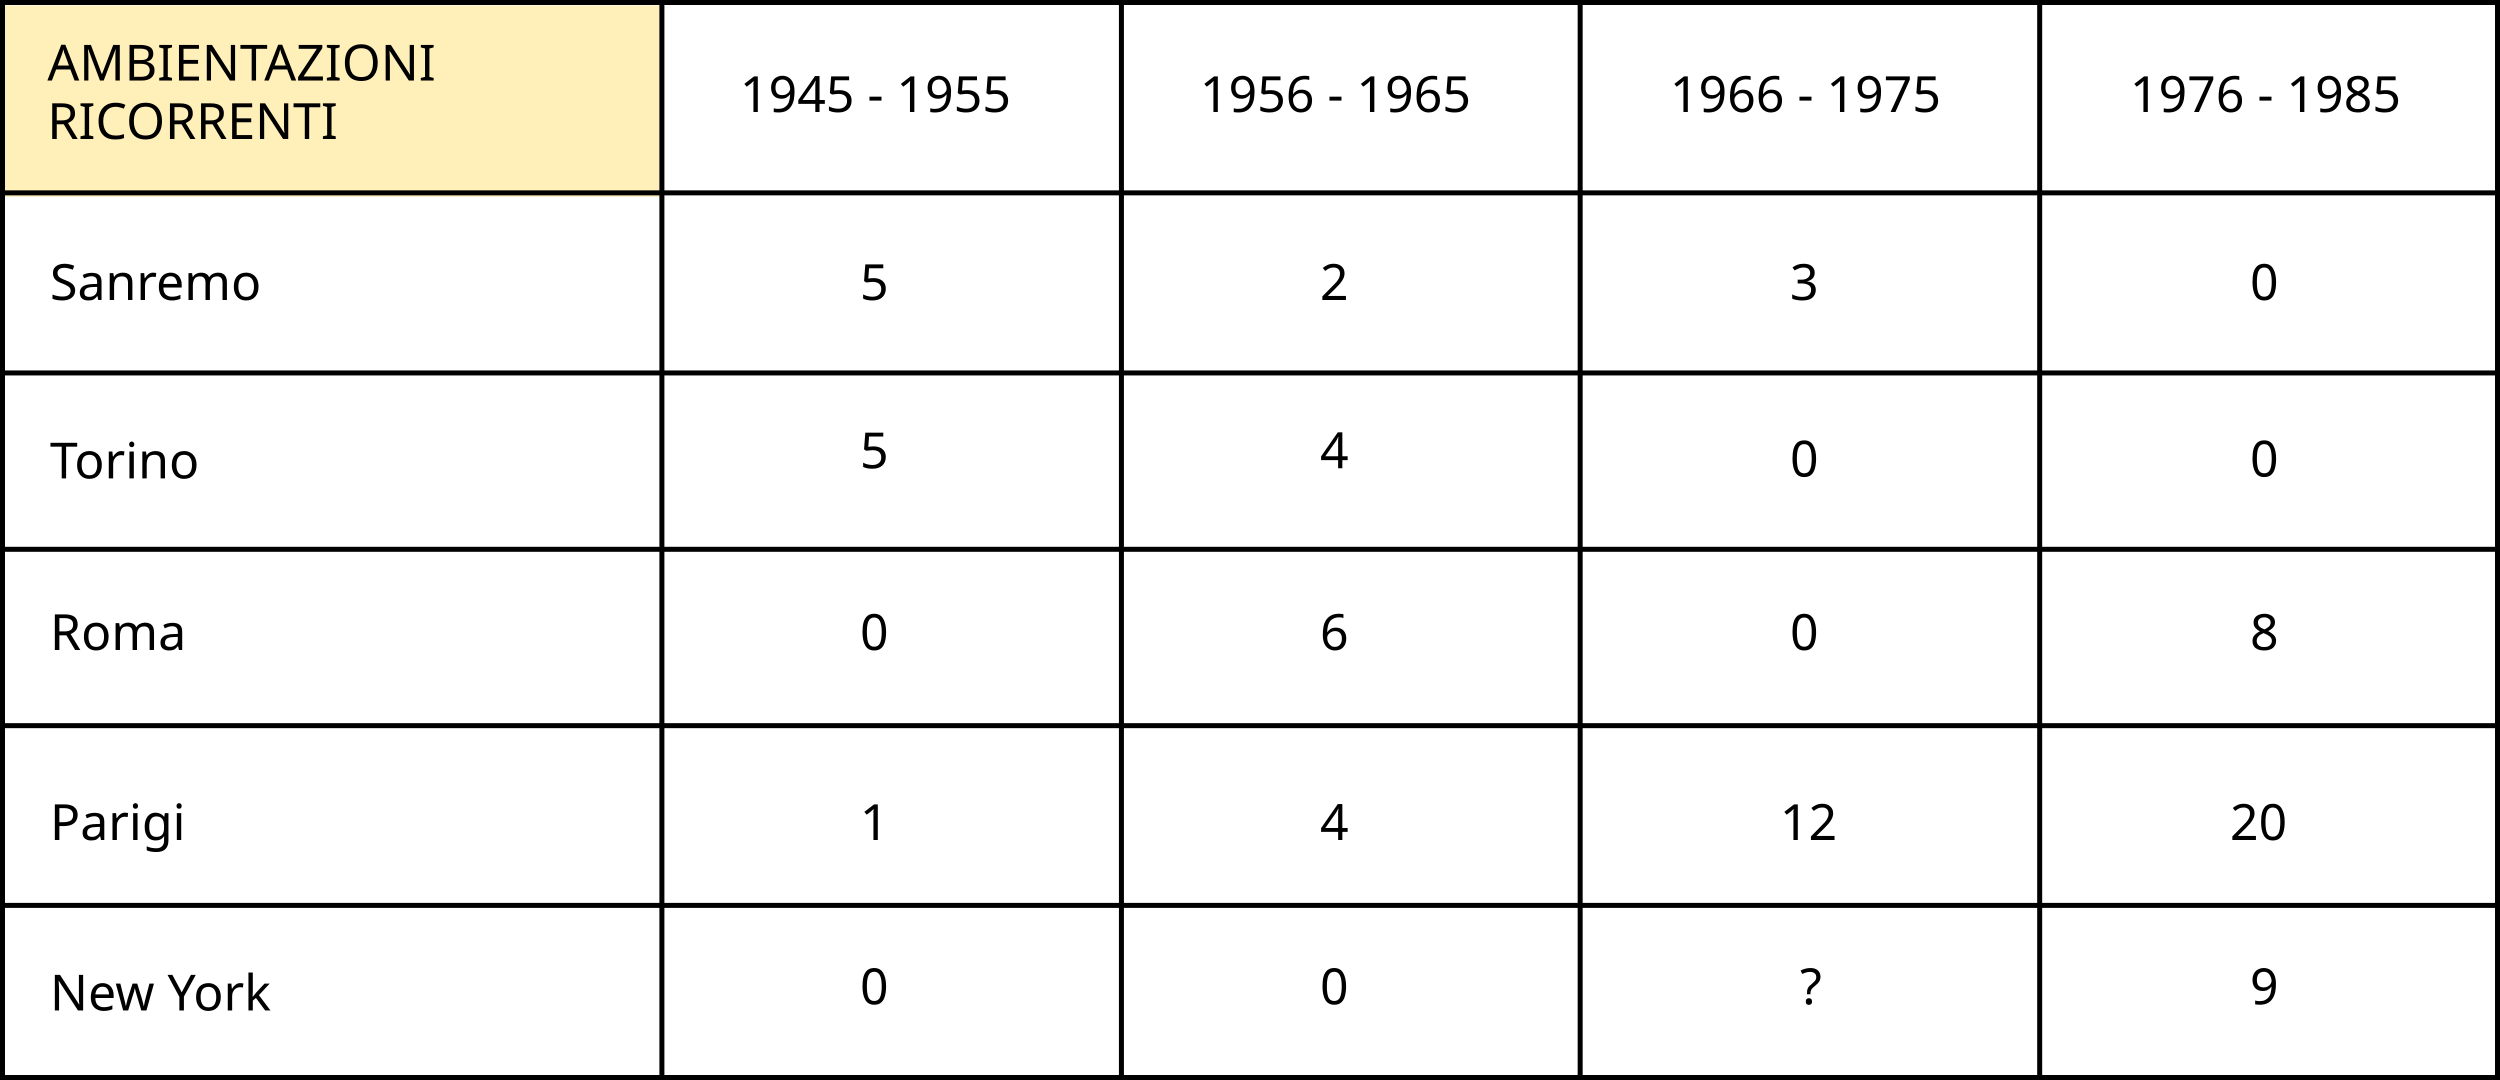
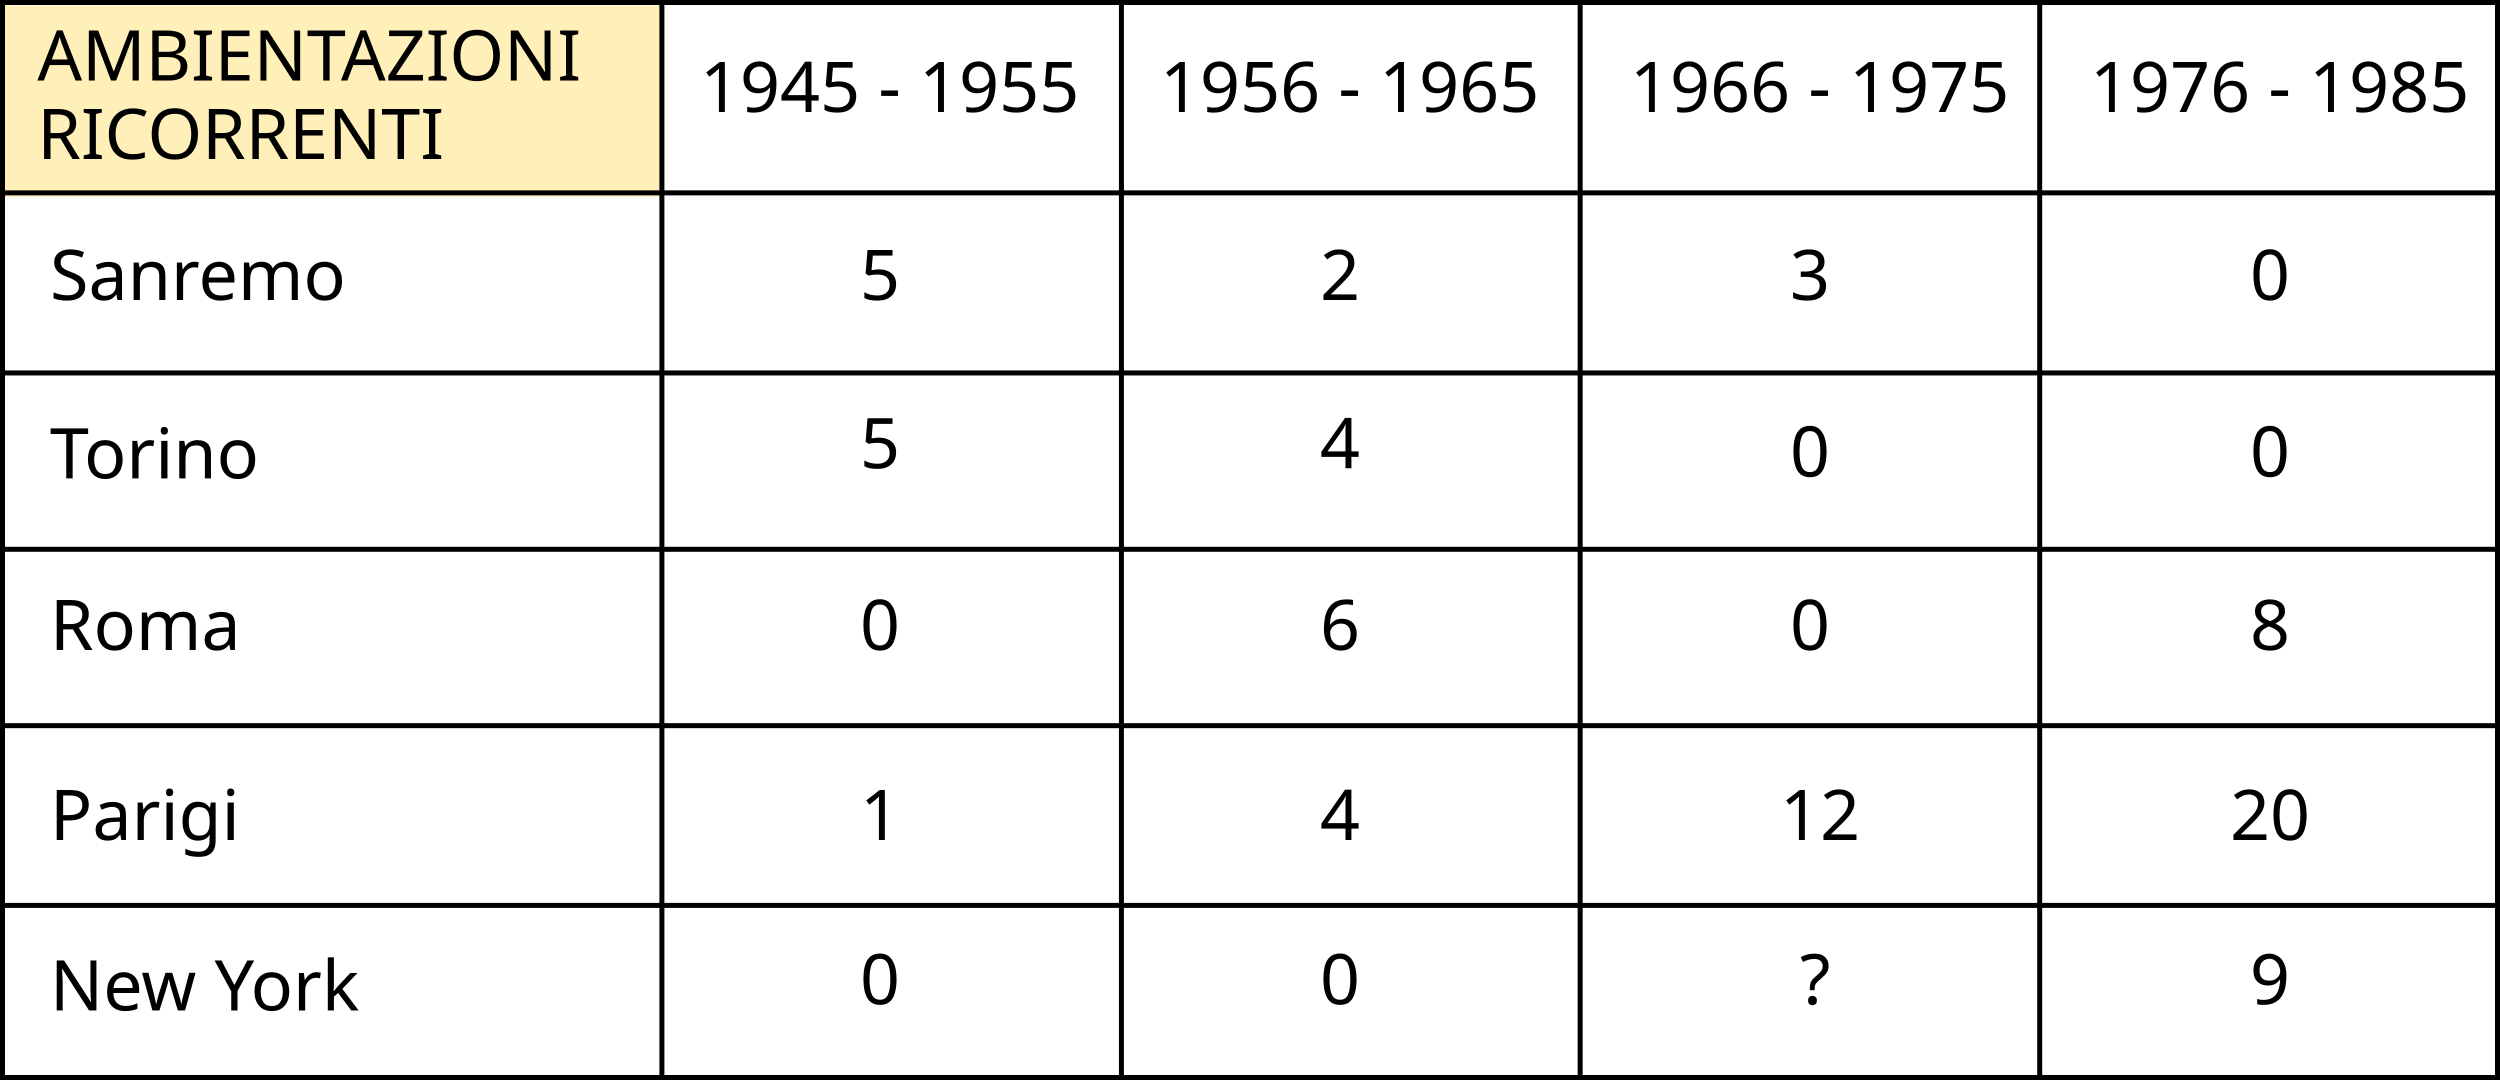
<svg xmlns="http://www.w3.org/2000/svg" width="250" height="108" viewBox="0 0 250 108">
  <defs>
    <clipPath id="clip-Table">
      <rect width="250" height="108" />
    </clipPath>
  </defs>
  <g id="Table" clip-path="url(#clip-Table)">
    <g id="table-2" data-name="table" transform="translate(-1.9 -0.8)">
      <rect id="Rectangle_18845" data-name="Rectangle 18845" width="66.19" height="19.127" transform="translate(2.138 1.356)" fill="#ffd337" opacity="0.355" />
      <path id="Path_157235" data-name="Path 157235" d="M0,105.635Z" transform="translate(1.9 3.006)" fill="none" stroke="#000" stroke-width="0.5" />
      <line id="Line_5884" data-name="Line 5884" x2="249.841" transform="translate(1.9 20.086)" fill="none" stroke="#000" stroke-miterlimit="10" stroke-width="0.5" />
      <line id="Line_5885" data-name="Line 5885" x2="249.841" transform="translate(1.9 55.73)" fill="none" stroke="#000" stroke-miterlimit="10" stroke-width="0.5" />
      <line id="Line_5886" data-name="Line 5886" x2="249.841" transform="translate(1.9 38.094)" fill="none" stroke="#000" stroke-miterlimit="10" stroke-width="0.5" />
      <line id="Line_5888" data-name="Line 5888" x2="249.841" transform="translate(1.9 91.339)" fill="none" stroke="#000" stroke-miterlimit="10" stroke-width="0.5" />
      <line id="Line_5889" data-name="Line 5889" x2="249.841" transform="translate(1.9 73.366)" fill="none" stroke="#000" stroke-miterlimit="10" stroke-width="0.5" />
      <line id="Line_5890" data-name="Line 5890" y2="108" transform="translate(68.09 0.8)" fill="none" stroke="#000" stroke-miterlimit="10" stroke-width="0.5" />
      <line id="Line_5891" data-name="Line 5891" y2="108" transform="translate(114.043 0.8)" fill="none" stroke="#000" stroke-miterlimit="10" stroke-width="0.5" />
      <line id="Line_5892" data-name="Line 5892" y2="108" transform="translate(159.916 0.8)" fill="none" stroke="#000" stroke-miterlimit="10" stroke-width="0.5" />
      <line id="Line_5893" data-name="Line 5893" y2="108" transform="translate(205.868 0.8)" fill="none" stroke="#000" stroke-miterlimit="10" stroke-width="0.5" />
-       <text id="AMBIENTAZIONI" transform="translate(6.638 8.853)" font-size="5" font-family="HKGrotesk-Medium, HK Grotesk" font-weight="500">
+       <text id="AMBIENTAZIONI" transform="translate(5.638 8.853)" font-size="7" font-family="HKGrotesk-Medium, HK Grotesk" font-weight="500">
        <tspan x="0" y="0">AMBIENTAZIONI</tspan>
      </text>
-       <text id="RICORRENTI" transform="translate(6.638 14.698)" font-size="5" font-family="HKGrotesk-Medium, HK Grotesk" font-weight="500">
+       <text id="RICORRENTI" transform="translate(5.638 16.698)" font-size="7" font-family="HKGrotesk-Medium, HK Grotesk" font-weight="500">
        <tspan x="0" y="0">RICORRENTI</tspan>
      </text>
-       <text id="New_York" data-name="New York" transform="translate(6.9 101.847)" font-size="5" font-family="HKGrotesk-Medium, HK Grotesk" font-weight="500">
+       <text id="New_York" data-name="New York" transform="translate(6.9 101.847)" font-size="7" font-family="HKGrotesk-Medium, HK Grotesk" font-weight="500">
        <tspan x="0" y="0">New York</tspan>
      </text>
-       <text id="Parigi" transform="translate(6.9 84.8)" font-size="5" font-family="HKGrotesk-Medium, HK Grotesk" font-weight="500">
+       <text id="Parigi" transform="translate(6.9 84.8)" font-size="7" font-family="HKGrotesk-Medium, HK Grotesk" font-weight="500">
        <tspan x="0" y="0">Parigi</tspan>
      </text>
-       <text id="Sanremo" transform="translate(6.9 30.8)" font-size="5" font-family="HKGrotesk-Medium, HK Grotesk" font-weight="500">
+       <text id="Sanremo" transform="translate(6.9 30.8)" font-size="7" font-family="HKGrotesk-Medium, HK Grotesk" font-weight="500">
        <tspan x="0" y="0">Sanremo</tspan>
      </text>
-       <text id="Roma" transform="translate(6.9 65.8)" font-size="5" font-family="HKGrotesk-Medium, HK Grotesk" font-weight="500">
+       <text id="Roma" transform="translate(6.9 65.8)" font-size="7" font-family="HKGrotesk-Medium, HK Grotesk" font-weight="500">
        <tspan x="0" y="0">Roma</tspan>
      </text>
-       <text id="Torino" transform="translate(6.9 48.64)" font-size="5" font-family="HKGrotesk-Medium, HK Grotesk" font-weight="500">
+       <text id="Torino" transform="translate(6.9 48.64)" font-size="7" font-family="HKGrotesk-Medium, HK Grotesk" font-weight="500">
        <tspan x="0" y="0">Torino</tspan>
      </text>
-       <text id="_1945_-_1955" data-name="1945 - 1955" transform="translate(75.9 12.001)" font-size="5" font-family="HKGrotesk-Medium, HK Grotesk" font-weight="500">
+       <text id="_1945_-_1955" data-name="1945 - 1955" transform="translate(71.9 12.001)" font-size="7" font-family="HKGrotesk-Medium, HK Grotesk" font-weight="500">
        <tspan x="0" y="0">1945 - 1955</tspan>
      </text>
-       <text id="_1956_-_1965" data-name="1956 - 1965" transform="translate(121.9 12.001)" font-size="5" font-family="HKGrotesk-Medium, HK Grotesk" font-weight="500">
+       <text id="_1956_-_1965" data-name="1956 - 1965" transform="translate(117.9 12.001)" font-size="7" font-family="HKGrotesk-Medium, HK Grotesk" font-weight="500">
        <tspan x="0" y="0">1956 - 1965</tspan>
      </text>
-       <text id="_1966_-_1975" data-name="1966 - 1975" transform="translate(168.9 12.001)" font-size="5" font-family="HKGrotesk-Medium, HK Grotesk" font-weight="500">
+       <text id="_1966_-_1975" data-name="1966 - 1975" transform="translate(164.9 12.001)" font-size="7" font-family="HKGrotesk-Medium, HK Grotesk" font-weight="500">
        <tspan x="0" y="0">1966 - 1975</tspan>
      </text>
-       <text id="_1976_-_1985" data-name="1976 - 1985" transform="translate(214.9 12.001)" font-size="5" font-family="HKGrotesk-Medium, HK Grotesk" font-weight="500">
+       <text id="_1976_-_1985" data-name="1976 - 1985" transform="translate(210.9 12.001)" font-size="7" font-family="HKGrotesk-Medium, HK Grotesk" font-weight="500">
        <tspan x="0" y="0">1976 - 1985</tspan>
      </text>
-       <text id="_9" data-name="9" transform="translate(226.9 101.227)" font-size="5" font-family="HKGrotesk-Regular, HK Grotesk">
+       <text id="_9" data-name="9" transform="translate(226.9 101.227)" font-size="7" font-family="HKGrotesk-Regular, HK Grotesk">
        <tspan x="0" y="0">9</tspan>
      </text>
-       <text id="_0" data-name="0" transform="translate(87.9 101.227)" font-size="5" font-family="HKGrotesk-Regular, HK Grotesk">
+       <text id="_0" data-name="0" transform="translate(87.9 101.227)" font-size="7" font-family="HKGrotesk-Regular, HK Grotesk">
        <tspan x="0" y="0">0</tspan>
      </text>
-       <text id="_0-2" data-name="0" transform="translate(133.9 101.227)" font-size="5" font-family="HKGrotesk-Regular, HK Grotesk">
+       <text id="_0-2" data-name="0" transform="translate(133.9 101.227)" font-size="7" font-family="HKGrotesk-Regular, HK Grotesk">
        <tspan x="0" y="0">0</tspan>
      </text>
-       <text id="_" data-name="?" transform="translate(181.9 101.227)" font-size="5" font-family="HKGrotesk-Regular, HK Grotesk">
+       <text id="_" data-name="?" transform="translate(181.9 101.227)" font-size="7" font-family="HKGrotesk-Regular, HK Grotesk">
        <tspan x="0" y="0">?</tspan>
      </text>
-       <text id="_20" data-name="20" transform="translate(224.9 84.8)" font-size="5" font-family="HKGrotesk-Regular, HK Grotesk">
+       <text id="_20" data-name="20" transform="translate(224.9 84.8)" font-size="7" font-family="HKGrotesk-Regular, HK Grotesk">
        <tspan x="0" y="0">20</tspan>
      </text>
-       <text id="_1" data-name="1" transform="translate(87.9 84.8)" font-size="5" font-family="HKGrotesk-Regular, HK Grotesk">
+       <text id="_1" data-name="1" transform="translate(87.9 84.8)" font-size="7" font-family="HKGrotesk-Regular, HK Grotesk">
        <tspan x="0" y="0">1</tspan>
      </text>
-       <text id="_4" data-name="4" transform="translate(133.9 84.8)" font-size="5" font-family="HKGrotesk-Regular, HK Grotesk">
+       <text id="_4" data-name="4" transform="translate(133.9 84.8)" font-size="7" font-family="HKGrotesk-Regular, HK Grotesk">
        <tspan x="0" y="0">4</tspan>
      </text>
-       <text id="_12" data-name="12" transform="translate(179.9 84.8)" font-size="5" font-family="HKGrotesk-Regular, HK Grotesk">
+       <text id="_12" data-name="12" transform="translate(179.9 84.8)" font-size="7" font-family="HKGrotesk-Regular, HK Grotesk">
        <tspan x="0" y="0">12</tspan>
      </text>
-       <text id="_8" data-name="8" transform="translate(226.9 65.8)" font-size="5" font-family="HKGrotesk-Regular, HK Grotesk">
+       <text id="_8" data-name="8" transform="translate(226.9 65.8)" font-size="7" font-family="HKGrotesk-Regular, HK Grotesk">
        <tspan x="0" y="0">8</tspan>
      </text>
-       <text id="_0-3" data-name="0" transform="translate(87.9 65.8)" font-size="5" font-family="HKGrotesk-Regular, HK Grotesk">
+       <text id="_0-3" data-name="0" transform="translate(87.9 65.8)" font-size="7" font-family="HKGrotesk-Regular, HK Grotesk">
        <tspan x="0" y="0">0</tspan>
      </text>
-       <text id="_6" data-name="6" transform="translate(133.9 65.8)" font-size="5" font-family="HKGrotesk-Regular, HK Grotesk">
+       <text id="_6" data-name="6" transform="translate(133.9 65.8)" font-size="7" font-family="HKGrotesk-Regular, HK Grotesk">
        <tspan x="0" y="0">6</tspan>
      </text>
-       <text id="_0-4" data-name="0" transform="translate(180.9 65.8)" font-size="5" font-family="HKGrotesk-Regular, HK Grotesk">
+       <text id="_0-4" data-name="0" transform="translate(180.9 65.8)" font-size="7" font-family="HKGrotesk-Regular, HK Grotesk">
        <tspan x="0" y="0">0</tspan>
      </text>
-       <text id="_0-5" data-name="0" transform="translate(226.9 30.8)" font-size="5" font-family="HKGrotesk-Regular, HK Grotesk">
+       <text id="_0-5" data-name="0" transform="translate(226.9 30.8)" font-size="7" font-family="HKGrotesk-Regular, HK Grotesk">
        <tspan x="0" y="0">0</tspan>
      </text>
-       <text id="_5" data-name="5" transform="translate(87.9 30.8)" font-size="5" font-family="HKGrotesk-Regular, HK Grotesk">
+       <text id="_5" data-name="5" transform="translate(87.9 30.8)" font-size="7" font-family="HKGrotesk-Regular, HK Grotesk">
        <tspan x="0" y="0">5</tspan>
      </text>
-       <text id="_2" data-name="2" transform="translate(133.9 30.8)" font-size="5" font-family="HKGrotesk-Regular, HK Grotesk">
+       <text id="_2" data-name="2" transform="translate(133.9 30.8)" font-size="7" font-family="HKGrotesk-Regular, HK Grotesk">
        <tspan x="0" y="0">2</tspan>
      </text>
-       <text id="_3" data-name="3" transform="translate(180.9 30.8)" font-size="5" font-family="HKGrotesk-Regular, HK Grotesk">
+       <text id="_3" data-name="3" transform="translate(180.9 30.8)" font-size="7" font-family="HKGrotesk-Regular, HK Grotesk">
        <tspan x="0" y="0">3</tspan>
      </text>
-       <text id="_0-6" data-name="0" transform="translate(226.9 48.46)" font-size="5" font-family="HKGrotesk-Regular, HK Grotesk">
+       <text id="_0-6" data-name="0" transform="translate(226.9 48.46)" font-size="7" font-family="HKGrotesk-Regular, HK Grotesk">
        <tspan x="0" y="0">0</tspan>
      </text>
-       <text id="_5-2" data-name="5" transform="translate(87.9 47.627)" font-size="5" font-family="HKGrotesk-Regular, HK Grotesk">
+       <text id="_5-2" data-name="5" transform="translate(87.9 47.627)" font-size="7" font-family="HKGrotesk-Regular, HK Grotesk">
        <tspan x="0" y="0">5</tspan>
      </text>
-       <text id="_4-2" data-name="4" transform="translate(133.9 47.627)" font-size="5" font-family="HKGrotesk-Regular, HK Grotesk">
+       <text id="_4-2" data-name="4" transform="translate(133.9 47.627)" font-size="7" font-family="HKGrotesk-Regular, HK Grotesk">
        <tspan x="0" y="0">4</tspan>
      </text>
-       <text id="_0-7" data-name="0" transform="translate(180.9 48.46)" font-size="5" font-family="HKGrotesk-Regular, HK Grotesk">
+       <text id="_0-7" data-name="0" transform="translate(180.9 48.46)" font-size="7" font-family="HKGrotesk-Regular, HK Grotesk">
        <tspan x="0" y="0">0</tspan>
      </text>
    </g>
    <g id="Rectangle_19366" data-name="Rectangle 19366" fill="none" stroke="#000" stroke-width="0.5">
      <rect width="250" height="108" stroke="none" />
      <rect x="0.25" y="0.25" width="249.5" height="107.5" fill="none" />
    </g>
  </g>
</svg>
